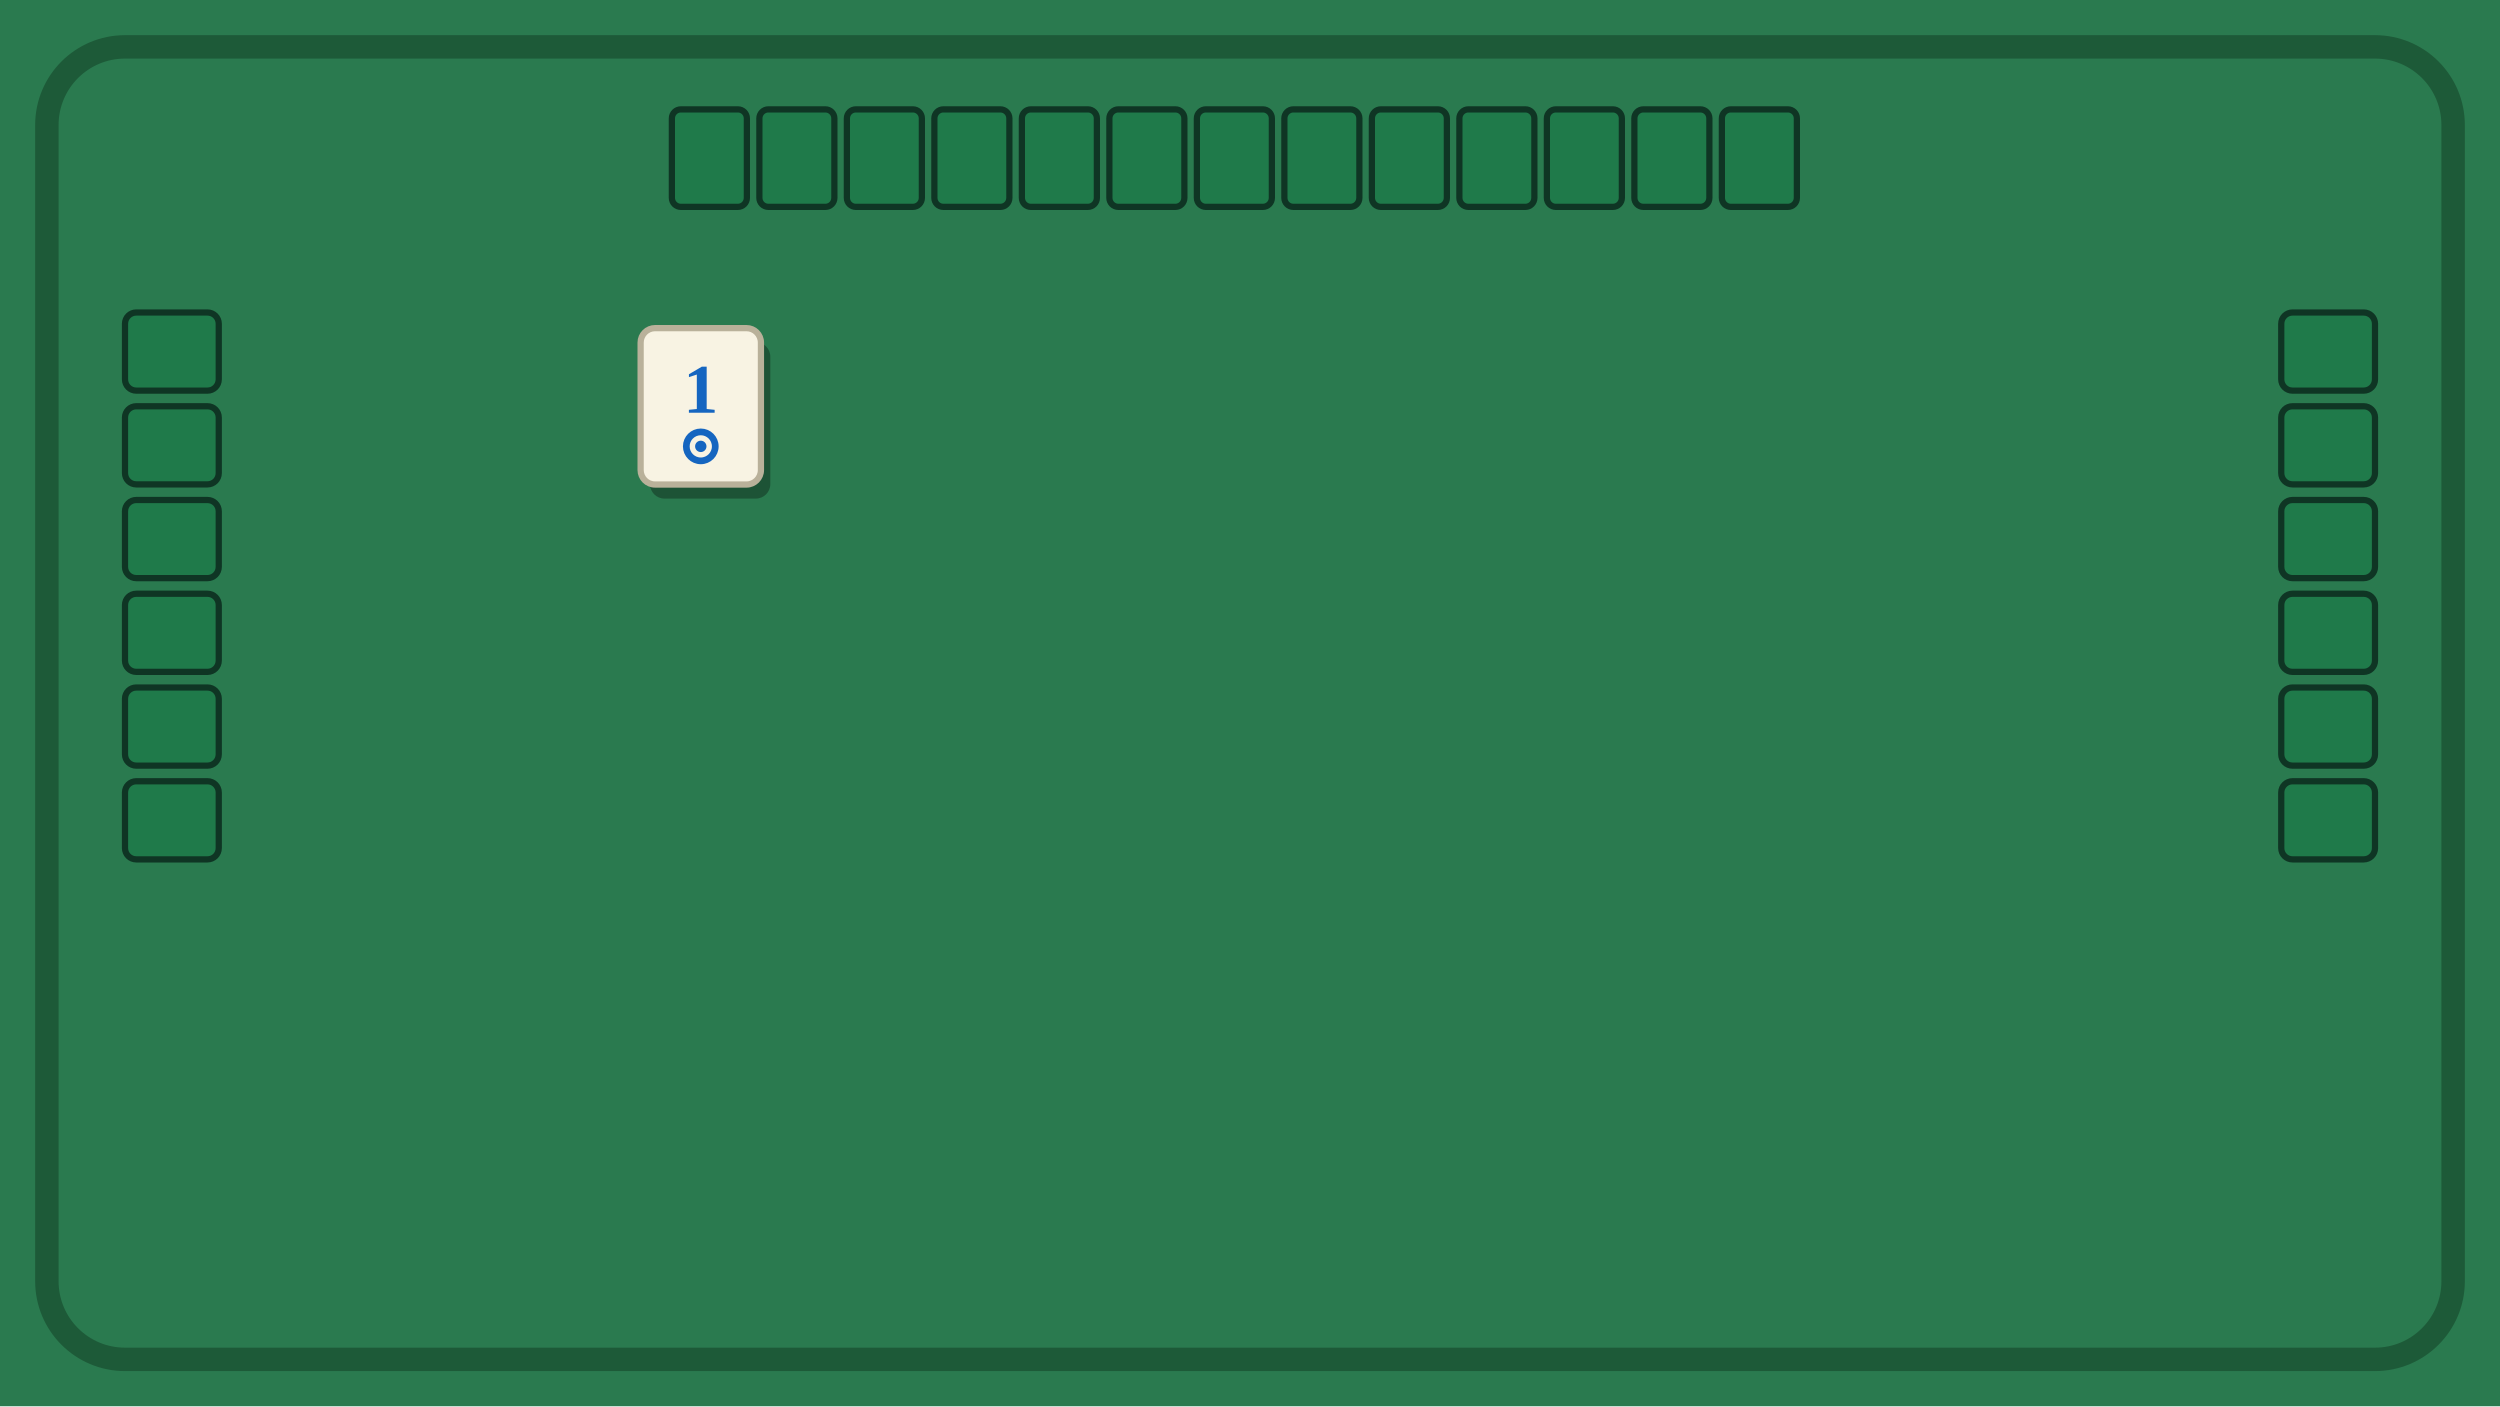
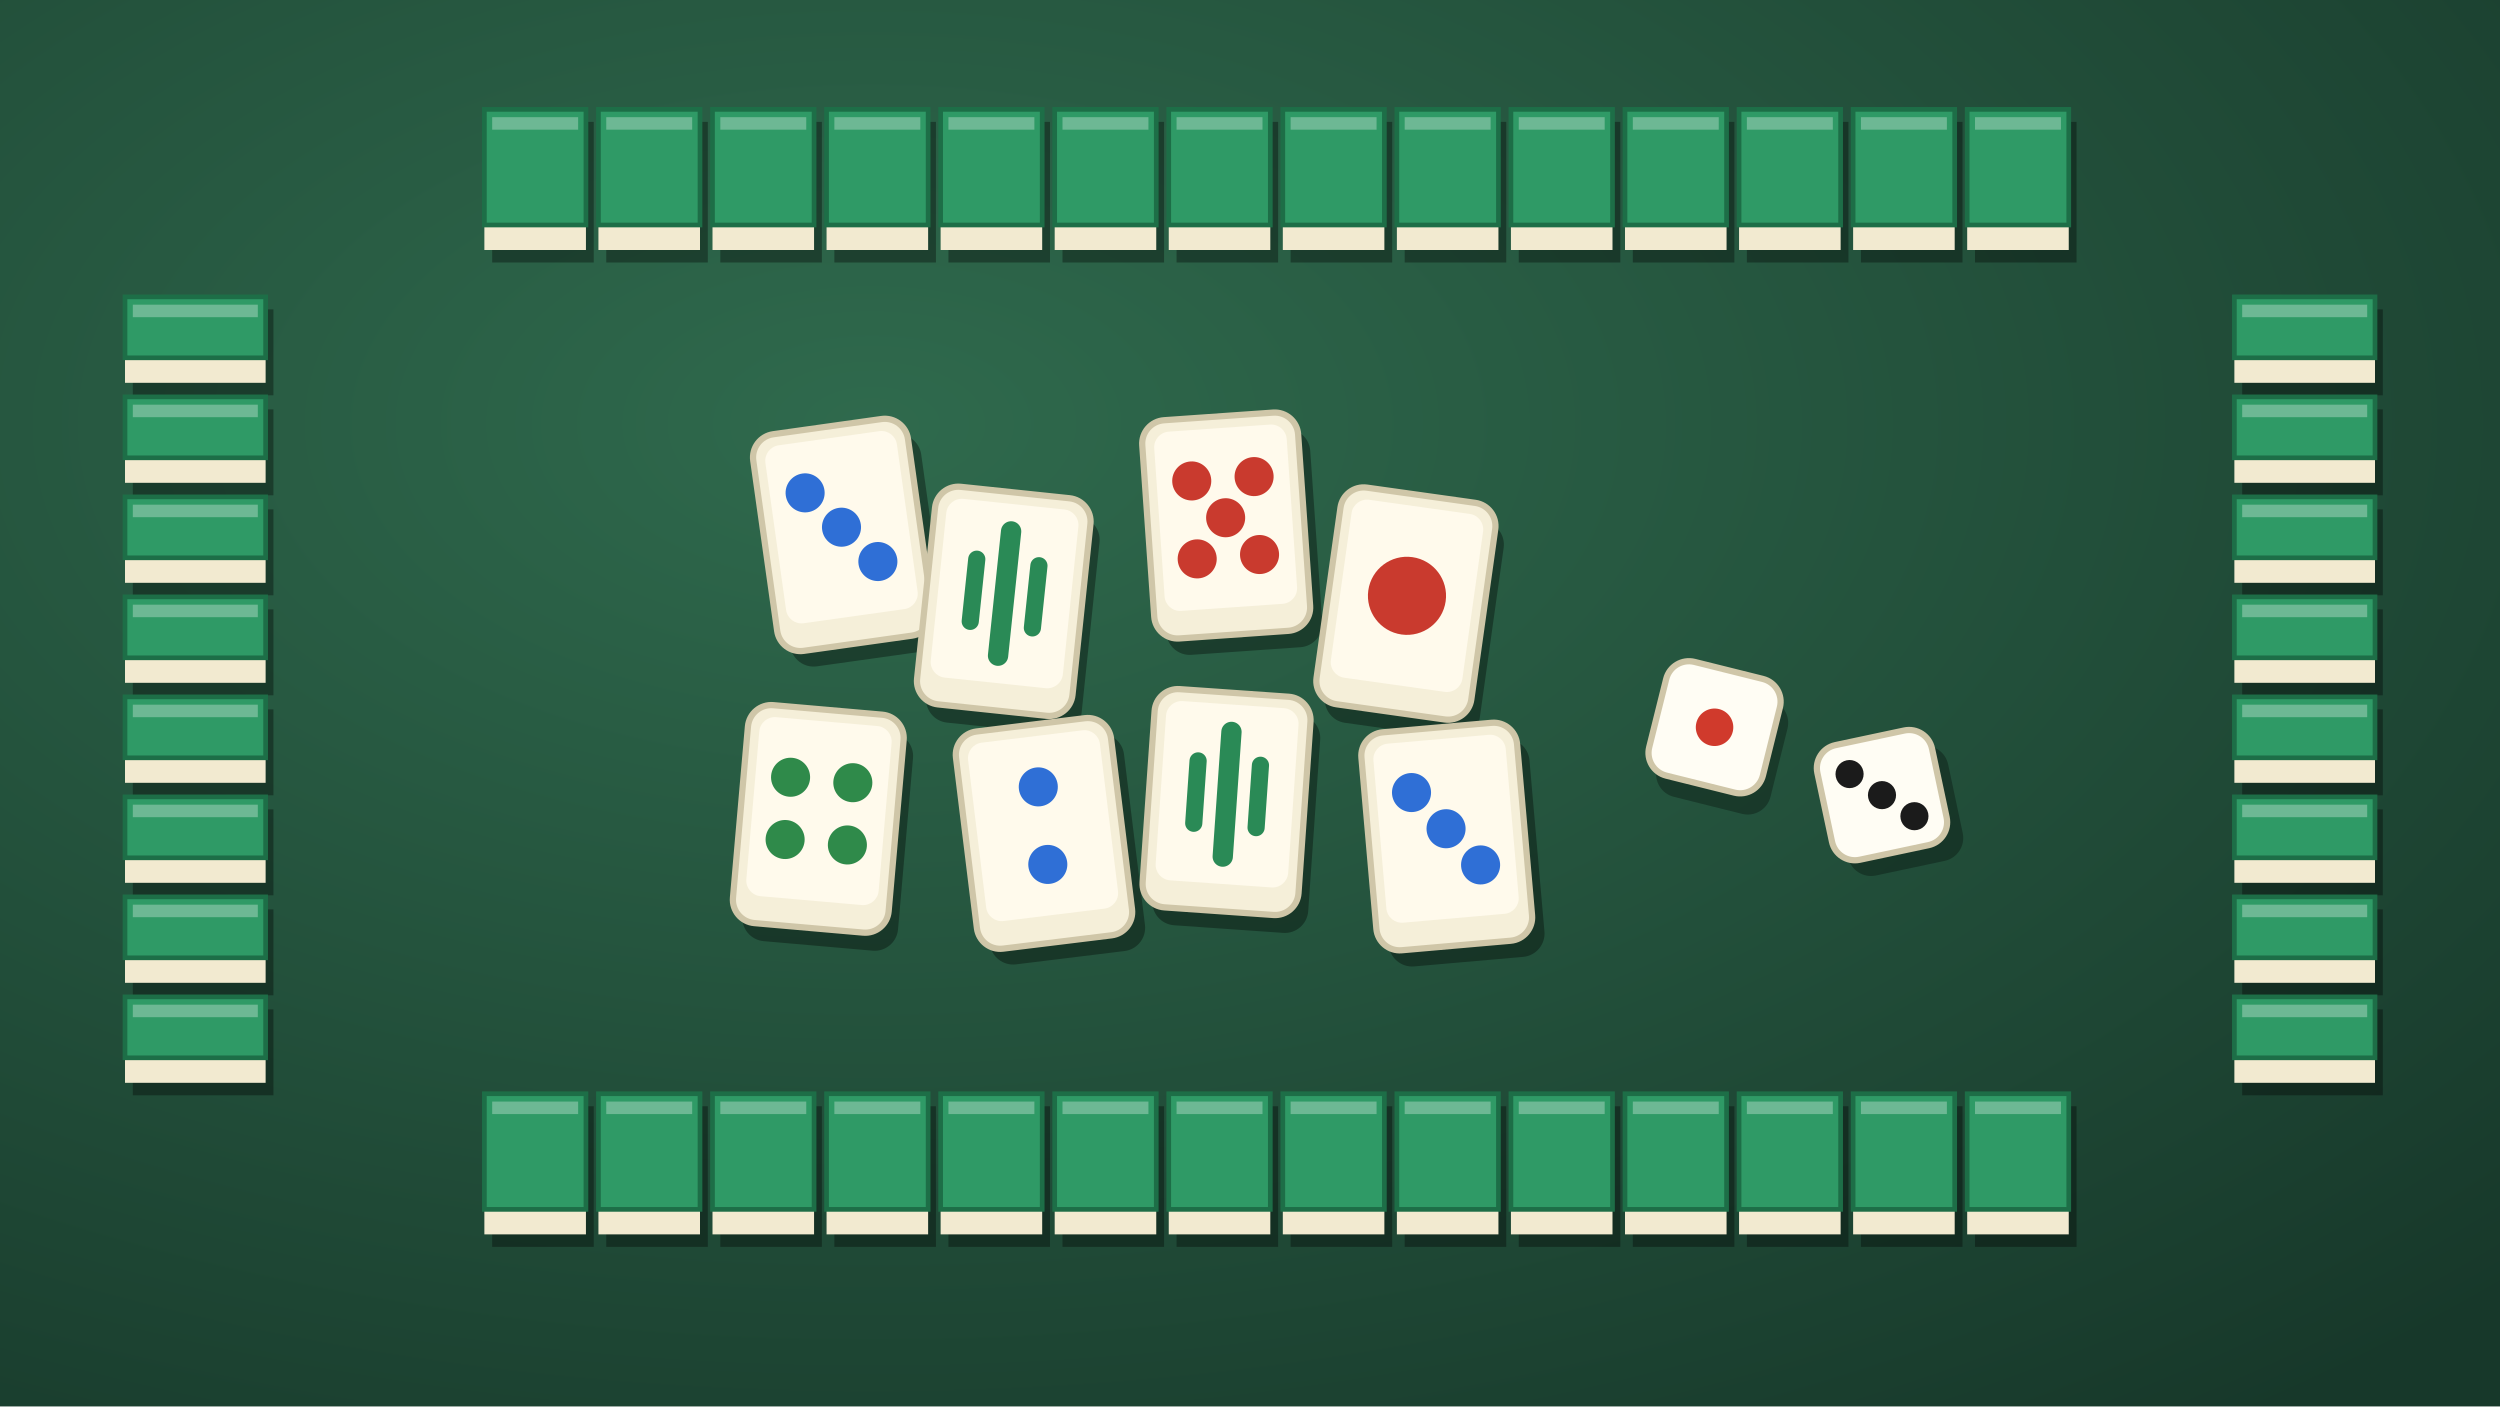
<svg xmlns="http://www.w3.org/2000/svg" width="320" height="180" viewBox="0 0 320 180">
-   <rect width="320" height="180" fill="#2a7a4f" />
-   <rect x="6" y="6" width="308" height="168" rx="10" fill="none" stroke="#1d5a38" stroke-width="3" />
-   <rect x="86" y="14" width="9.6" height="12.48" rx="1.15" fill="#1f7a4a" stroke="#0f3524" stroke-width="0.8" />
-   <rect x="97.2" y="14" width="9.6" height="12.48" rx="1.15" fill="#1f7a4a" stroke="#0f3524" stroke-width="0.8" />
-   <rect x="108.4" y="14" width="9.6" height="12.48" rx="1.15" fill="#1f7a4a" stroke="#0f3524" stroke-width="0.8" />
-   <rect x="119.6" y="14" width="9.6" height="12.48" rx="1.15" fill="#1f7a4a" stroke="#0f3524" stroke-width="0.8" />
-   <rect x="130.8" y="14" width="9.6" height="12.48" rx="1.15" fill="#1f7a4a" stroke="#0f3524" stroke-width="0.8" />
-   <rect x="142" y="14" width="9.6" height="12.48" rx="1.15" fill="#1f7a4a" stroke="#0f3524" stroke-width="0.8" />
-   <rect x="153.2" y="14" width="9.6" height="12.48" rx="1.15" fill="#1f7a4a" stroke="#0f3524" stroke-width="0.8" />
-   <rect x="164.4" y="14" width="9.6" height="12.48" rx="1.15" fill="#1f7a4a" stroke="#0f3524" stroke-width="0.8" />
-   <rect x="175.6" y="14" width="9.6" height="12.48" rx="1.15" fill="#1f7a4a" stroke="#0f3524" stroke-width="0.8" />
-   <rect x="186.8" y="14" width="9.6" height="12.48" rx="1.15" fill="#1f7a4a" stroke="#0f3524" stroke-width="0.8" />
-   <rect x="198" y="14" width="9.6" height="12.48" rx="1.15" fill="#1f7a4a" stroke="#0f3524" stroke-width="0.8" />
-   <rect x="209.2" y="14" width="9.6" height="12.48" rx="1.15" fill="#1f7a4a" stroke="#0f3524" stroke-width="0.8" />
-   <rect x="220.4" y="14" width="9.6" height="12.48" rx="1.15" fill="#1f7a4a" stroke="#0f3524" stroke-width="0.8" />
-   <rect x="16" y="40" width="12" height="10" rx="1.44" fill="#1f7a4a" stroke="#0f3524" stroke-width="0.8" />
-   <rect x="292" y="40" width="12" height="10" rx="1.44" fill="#1f7a4a" stroke="#0f3524" stroke-width="0.8" />
-   <rect x="16" y="52" width="12" height="10" rx="1.44" fill="#1f7a4a" stroke="#0f3524" stroke-width="0.8" />
-   <rect x="292" y="52" width="12" height="10" rx="1.44" fill="#1f7a4a" stroke="#0f3524" stroke-width="0.8" />
-   <rect x="16" y="64" width="12" height="10" rx="1.44" fill="#1f7a4a" stroke="#0f3524" stroke-width="0.8" />
-   <rect x="292" y="64" width="12" height="10" rx="1.44" fill="#1f7a4a" stroke="#0f3524" stroke-width="0.8" />
-   <rect x="16" y="76" width="12" height="10" rx="1.44" fill="#1f7a4a" stroke="#0f3524" stroke-width="0.8" />
-   <rect x="292" y="76" width="12" height="10" rx="1.44" fill="#1f7a4a" stroke="#0f3524" stroke-width="0.8" />
-   <rect x="16" y="88" width="12" height="10" rx="1.44" fill="#1f7a4a" stroke="#0f3524" stroke-width="0.8" />
-   <rect x="292" y="88" width="12" height="10" rx="1.44" fill="#1f7a4a" stroke="#0f3524" stroke-width="0.8" />
-   <rect x="16" y="100" width="12" height="10" rx="1.44" fill="#1f7a4a" stroke="#0f3524" stroke-width="0.8" />
-   <rect x="292" y="100" width="12" height="10" rx="1.44" fill="#1f7a4a" stroke="#0f3524" stroke-width="0.8" />
-   <rect x="83.2" y="43.8" width="15.4" height="20.02" rx="1.85" fill="rgba(0,0,0,0.32)" />
-   <rect x="82" y="42" width="15.4" height="20.02" rx="1.85" fill="#f8f3e3" stroke="#b9b19a" stroke-width="0.8" />
-   <svg x="83.08" y="43.23" width="13.24" height="17.22" viewBox="0 0 40 52">
-     <text x="20" y="29" text-anchor="middle" font-size="27" font-weight="800" font-family="Georgia,'Times New Roman',serif" fill="#1565c0">1</text>
-     <circle cx="20" cy="42" r="5.6" fill="none" stroke="#1565c0" stroke-width="2.6" />
-     <circle cx="20" cy="42" r="2.2" fill="#1565c0" />
-   </svg>
+   <rect width="320" height="180" fill="#17382a" />
+   <defs>
+     <radialGradient id="mahjong4-felt" cx="0.35" cy="0.3" r="0.9" fx="0.35" fy="0.3">
+       <stop offset="0" stop-color="#2f6a4d" />
+       <stop offset="1" stop-color="#17382a" />
+     </radialGradient>
+   </defs>
+   <rect x="0" y="0" width="320" height="180" fill="url(#mahjong4-felt)" />
+   <rect x="63" y="15.6" width="13" height="18" fill="rgba(0,0,0,0.35)" />
+   <rect x="62" y="14" width="13" height="18" fill="#f2ead0" />
+   <rect x="62" y="14" width="13" height="14.8" fill="#2f9a66" stroke="#1d6e47" stroke-width="0.6" />
+   <rect x="63" y="15" width="11" height="1.6" fill="rgba(255,255,255,0.3)" />
+   <rect x="63" y="141.6" width="13" height="18" fill="rgba(0,0,0,0.35)" />
+   <rect x="62" y="140" width="13" height="18" fill="#f2ead0" />
+   <rect x="62" y="140" width="13" height="14.8" fill="#2f9a66" stroke="#1d6e47" stroke-width="0.6" />
+   <rect x="63" y="141" width="11" height="1.6" fill="rgba(255,255,255,0.3)" />
+   <rect x="77.6" y="15.6" width="13" height="18" fill="rgba(0,0,0,0.35)" />
+   <rect x="76.6" y="14" width="13" height="18" fill="#f2ead0" />
+   <rect x="76.6" y="14" width="13" height="14.8" fill="#2f9a66" stroke="#1d6e47" stroke-width="0.6" />
+   <rect x="77.6" y="15" width="11" height="1.6" fill="rgba(255,255,255,0.3)" />
+   <rect x="77.6" y="141.6" width="13" height="18" fill="rgba(0,0,0,0.35)" />
+   <rect x="76.6" y="140" width="13" height="18" fill="#f2ead0" />
+   <rect x="76.6" y="140" width="13" height="14.8" fill="#2f9a66" stroke="#1d6e47" stroke-width="0.6" />
+   <rect x="77.6" y="141" width="11" height="1.6" fill="rgba(255,255,255,0.3)" />
+   <rect x="92.2" y="15.6" width="13" height="18" fill="rgba(0,0,0,0.35)" />
+   <rect x="91.2" y="14" width="13" height="18" fill="#f2ead0" />
+   <rect x="91.2" y="14" width="13" height="14.8" fill="#2f9a66" stroke="#1d6e47" stroke-width="0.6" />
+   <rect x="92.2" y="15" width="11" height="1.6" fill="rgba(255,255,255,0.3)" />
+   <rect x="92.2" y="141.6" width="13" height="18" fill="rgba(0,0,0,0.35)" />
+   <rect x="91.2" y="140" width="13" height="18" fill="#f2ead0" />
+   <rect x="91.2" y="140" width="13" height="14.8" fill="#2f9a66" stroke="#1d6e47" stroke-width="0.6" />
+   <rect x="92.2" y="141" width="11" height="1.6" fill="rgba(255,255,255,0.3)" />
+   <rect x="106.8" y="15.6" width="13" height="18" fill="rgba(0,0,0,0.35)" />
+   <rect x="105.8" y="14" width="13" height="18" fill="#f2ead0" />
+   <rect x="105.8" y="14" width="13" height="14.8" fill="#2f9a66" stroke="#1d6e47" stroke-width="0.6" />
+   <rect x="106.8" y="15" width="11" height="1.6" fill="rgba(255,255,255,0.3)" />
+   <rect x="106.8" y="141.6" width="13" height="18" fill="rgba(0,0,0,0.35)" />
+   <rect x="105.8" y="140" width="13" height="18" fill="#f2ead0" />
+   <rect x="105.8" y="140" width="13" height="14.8" fill="#2f9a66" stroke="#1d6e47" stroke-width="0.6" />
+   <rect x="106.8" y="141" width="11" height="1.6" fill="rgba(255,255,255,0.3)" />
+   <rect x="121.4" y="15.6" width="13" height="18" fill="rgba(0,0,0,0.35)" />
+   <rect x="120.4" y="14" width="13" height="18" fill="#f2ead0" />
+   <rect x="120.4" y="14" width="13" height="14.8" fill="#2f9a66" stroke="#1d6e47" stroke-width="0.6" />
+   <rect x="121.4" y="15" width="11" height="1.6" fill="rgba(255,255,255,0.3)" />
+   <rect x="121.4" y="141.6" width="13" height="18" fill="rgba(0,0,0,0.35)" />
+   <rect x="120.4" y="140" width="13" height="18" fill="#f2ead0" />
+   <rect x="120.4" y="140" width="13" height="14.8" fill="#2f9a66" stroke="#1d6e47" stroke-width="0.6" />
+   <rect x="121.4" y="141" width="11" height="1.6" fill="rgba(255,255,255,0.3)" />
+   <rect x="136" y="15.6" width="13" height="18" fill="rgba(0,0,0,0.35)" />
+   <rect x="135" y="14" width="13" height="18" fill="#f2ead0" />
+   <rect x="135" y="14" width="13" height="14.8" fill="#2f9a66" stroke="#1d6e47" stroke-width="0.6" />
+   <rect x="136" y="15" width="11" height="1.6" fill="rgba(255,255,255,0.3)" />
+   <rect x="136" y="141.6" width="13" height="18" fill="rgba(0,0,0,0.35)" />
+   <rect x="135" y="140" width="13" height="18" fill="#f2ead0" />
+   <rect x="135" y="140" width="13" height="14.8" fill="#2f9a66" stroke="#1d6e47" stroke-width="0.6" />
+   <rect x="136" y="141" width="11" height="1.6" fill="rgba(255,255,255,0.3)" />
+   <rect x="150.6" y="15.6" width="13" height="18" fill="rgba(0,0,0,0.35)" />
+   <rect x="149.6" y="14" width="13" height="18" fill="#f2ead0" />
+   <rect x="149.6" y="14" width="13" height="14.8" fill="#2f9a66" stroke="#1d6e47" stroke-width="0.6" />
+   <rect x="150.6" y="15" width="11" height="1.6" fill="rgba(255,255,255,0.3)" />
+   <rect x="150.6" y="141.6" width="13" height="18" fill="rgba(0,0,0,0.35)" />
+   <rect x="149.6" y="140" width="13" height="18" fill="#f2ead0" />
+   <rect x="149.6" y="140" width="13" height="14.8" fill="#2f9a66" stroke="#1d6e47" stroke-width="0.6" />
+   <rect x="150.6" y="141" width="11" height="1.6" fill="rgba(255,255,255,0.3)" />
+   <rect x="165.2" y="15.6" width="13" height="18" fill="rgba(0,0,0,0.35)" />
+   <rect x="164.2" y="14" width="13" height="18" fill="#f2ead0" />
+   <rect x="164.2" y="14" width="13" height="14.8" fill="#2f9a66" stroke="#1d6e47" stroke-width="0.6" />
+   <rect x="165.2" y="15" width="11" height="1.6" fill="rgba(255,255,255,0.3)" />
+   <rect x="165.2" y="141.6" width="13" height="18" fill="rgba(0,0,0,0.35)" />
+   <rect x="164.2" y="140" width="13" height="18" fill="#f2ead0" />
+   <rect x="164.2" y="140" width="13" height="14.8" fill="#2f9a66" stroke="#1d6e47" stroke-width="0.6" />
+   <rect x="165.2" y="141" width="11" height="1.6" fill="rgba(255,255,255,0.3)" />
+   <rect x="179.8" y="15.6" width="13" height="18" fill="rgba(0,0,0,0.35)" />
+   <rect x="178.8" y="14" width="13" height="18" fill="#f2ead0" />
+   <rect x="178.8" y="14" width="13" height="14.8" fill="#2f9a66" stroke="#1d6e47" stroke-width="0.6" />
+   <rect x="179.8" y="15" width="11" height="1.6" fill="rgba(255,255,255,0.3)" />
+   <rect x="179.8" y="141.6" width="13" height="18" fill="rgba(0,0,0,0.35)" />
+   <rect x="178.8" y="140" width="13" height="18" fill="#f2ead0" />
+   <rect x="178.8" y="140" width="13" height="14.8" fill="#2f9a66" stroke="#1d6e47" stroke-width="0.6" />
+   <rect x="179.8" y="141" width="11" height="1.6" fill="rgba(255,255,255,0.3)" />
+   <rect x="194.4" y="15.6" width="13" height="18" fill="rgba(0,0,0,0.35)" />
+   <rect x="193.4" y="14" width="13" height="18" fill="#f2ead0" />
+   <rect x="193.4" y="14" width="13" height="14.8" fill="#2f9a66" stroke="#1d6e47" stroke-width="0.6" />
+   <rect x="194.4" y="15" width="11" height="1.6" fill="rgba(255,255,255,0.3)" />
+   <rect x="194.4" y="141.6" width="13" height="18" fill="rgba(0,0,0,0.35)" />
+   <rect x="193.4" y="140" width="13" height="18" fill="#f2ead0" />
+   <rect x="193.4" y="140" width="13" height="14.8" fill="#2f9a66" stroke="#1d6e47" stroke-width="0.6" />
+   <rect x="194.4" y="141" width="11" height="1.6" fill="rgba(255,255,255,0.3)" />
+   <rect x="209" y="15.6" width="13" height="18" fill="rgba(0,0,0,0.35)" />
+   <rect x="208" y="14" width="13" height="18" fill="#f2ead0" />
+   <rect x="208" y="14" width="13" height="14.8" fill="#2f9a66" stroke="#1d6e47" stroke-width="0.6" />
+   <rect x="209" y="15" width="11" height="1.6" fill="rgba(255,255,255,0.3)" />
+   <rect x="209" y="141.6" width="13" height="18" fill="rgba(0,0,0,0.35)" />
+   <rect x="208" y="140" width="13" height="18" fill="#f2ead0" />
+   <rect x="208" y="140" width="13" height="14.8" fill="#2f9a66" stroke="#1d6e47" stroke-width="0.6" />
+   <rect x="209" y="141" width="11" height="1.6" fill="rgba(255,255,255,0.3)" />
+   <rect x="223.6" y="15.6" width="13" height="18" fill="rgba(0,0,0,0.35)" />
+   <rect x="222.6" y="14" width="13" height="18" fill="#f2ead0" />
+   <rect x="222.6" y="14" width="13" height="14.8" fill="#2f9a66" stroke="#1d6e47" stroke-width="0.6" />
+   <rect x="223.6" y="15" width="11" height="1.6" fill="rgba(255,255,255,0.3)" />
+   <rect x="223.6" y="141.6" width="13" height="18" fill="rgba(0,0,0,0.35)" />
+   <rect x="222.6" y="140" width="13" height="18" fill="#f2ead0" />
+   <rect x="222.6" y="140" width="13" height="14.8" fill="#2f9a66" stroke="#1d6e47" stroke-width="0.6" />
+   <rect x="223.6" y="141" width="11" height="1.6" fill="rgba(255,255,255,0.3)" />
+   <rect x="238.2" y="15.6" width="13" height="18" fill="rgba(0,0,0,0.35)" />
+   <rect x="237.2" y="14" width="13" height="18" fill="#f2ead0" />
+   <rect x="237.2" y="14" width="13" height="14.8" fill="#2f9a66" stroke="#1d6e47" stroke-width="0.6" />
+   <rect x="238.2" y="15" width="11" height="1.6" fill="rgba(255,255,255,0.3)" />
+   <rect x="238.2" y="141.6" width="13" height="18" fill="rgba(0,0,0,0.35)" />
+   <rect x="237.2" y="140" width="13" height="18" fill="#f2ead0" />
+   <rect x="237.2" y="140" width="13" height="14.8" fill="#2f9a66" stroke="#1d6e47" stroke-width="0.6" />
+   <rect x="238.2" y="141" width="11" height="1.6" fill="rgba(255,255,255,0.3)" />
+   <rect x="252.8" y="15.6" width="13" height="18" fill="rgba(0,0,0,0.35)" />
+   <rect x="251.8" y="14" width="13" height="18" fill="#f2ead0" />
+   <rect x="251.8" y="14" width="13" height="14.8" fill="#2f9a66" stroke="#1d6e47" stroke-width="0.6" />
+   <rect x="252.8" y="15" width="11" height="1.6" fill="rgba(255,255,255,0.3)" />
+   <rect x="252.8" y="141.6" width="13" height="18" fill="rgba(0,0,0,0.35)" />
+   <rect x="251.8" y="140" width="13" height="18" fill="#f2ead0" />
+   <rect x="251.8" y="140" width="13" height="14.8" fill="#2f9a66" stroke="#1d6e47" stroke-width="0.6" />
+   <rect x="252.8" y="141" width="11" height="1.6" fill="rgba(255,255,255,0.3)" />
+   <rect x="17" y="39.6" width="18" height="11" fill="rgba(0,0,0,0.35)" />
+   <rect x="16" y="38" width="18" height="11" fill="#f2ead0" />
+   <rect x="16" y="38" width="18" height="7.8" fill="#2f9a66" stroke="#1d6e47" stroke-width="0.6" />
+   <rect x="17" y="39" width="16" height="1.6" fill="rgba(255,255,255,0.3)" />
+   <rect x="287" y="39.6" width="18" height="11" fill="rgba(0,0,0,0.35)" />
+   <rect x="286" y="38" width="18" height="11" fill="#f2ead0" />
+   <rect x="286" y="38" width="18" height="7.8" fill="#2f9a66" stroke="#1d6e47" stroke-width="0.6" />
+   <rect x="287" y="39" width="16" height="1.6" fill="rgba(255,255,255,0.3)" />
+   <rect x="17" y="52.4" width="18" height="11" fill="rgba(0,0,0,0.35)" />
+   <rect x="16" y="50.8" width="18" height="11" fill="#f2ead0" />
+   <rect x="16" y="50.8" width="18" height="7.8" fill="#2f9a66" stroke="#1d6e47" stroke-width="0.6" />
+   <rect x="17" y="51.8" width="16" height="1.6" fill="rgba(255,255,255,0.3)" />
+   <rect x="287" y="52.4" width="18" height="11" fill="rgba(0,0,0,0.35)" />
+   <rect x="286" y="50.8" width="18" height="11" fill="#f2ead0" />
+   <rect x="286" y="50.8" width="18" height="7.8" fill="#2f9a66" stroke="#1d6e47" stroke-width="0.6" />
+   <rect x="287" y="51.8" width="16" height="1.6" fill="rgba(255,255,255,0.3)" />
+   <rect x="17" y="65.2" width="18" height="11" fill="rgba(0,0,0,0.35)" />
+   <rect x="16" y="63.6" width="18" height="11" fill="#f2ead0" />
+   <rect x="16" y="63.6" width="18" height="7.8" fill="#2f9a66" stroke="#1d6e47" stroke-width="0.6" />
+   <rect x="17" y="64.6" width="16" height="1.6" fill="rgba(255,255,255,0.3)" />
+   <rect x="287" y="65.2" width="18" height="11" fill="rgba(0,0,0,0.35)" />
+   <rect x="286" y="63.6" width="18" height="11" fill="#f2ead0" />
+   <rect x="286" y="63.6" width="18" height="7.8" fill="#2f9a66" stroke="#1d6e47" stroke-width="0.6" />
+   <rect x="287" y="64.6" width="16" height="1.6" fill="rgba(255,255,255,0.3)" />
+   <rect x="17" y="78" width="18" height="11" fill="rgba(0,0,0,0.35)" />
+   <rect x="16" y="76.4" width="18" height="11" fill="#f2ead0" />
+   <rect x="16" y="76.4" width="18" height="7.8" fill="#2f9a66" stroke="#1d6e47" stroke-width="0.6" />
+   <rect x="17" y="77.4" width="16" height="1.6" fill="rgba(255,255,255,0.3)" />
+   <rect x="287" y="78" width="18" height="11" fill="rgba(0,0,0,0.35)" />
+   <rect x="286" y="76.4" width="18" height="11" fill="#f2ead0" />
+   <rect x="286" y="76.4" width="18" height="7.8" fill="#2f9a66" stroke="#1d6e47" stroke-width="0.6" />
+   <rect x="287" y="77.4" width="16" height="1.6" fill="rgba(255,255,255,0.3)" />
+   <rect x="17" y="90.8" width="18" height="11" fill="rgba(0,0,0,0.35)" />
+   <rect x="16" y="89.2" width="18" height="11" fill="#f2ead0" />
+   <rect x="16" y="89.2" width="18" height="7.8" fill="#2f9a66" stroke="#1d6e47" stroke-width="0.6" />
+   <rect x="17" y="90.2" width="16" height="1.6" fill="rgba(255,255,255,0.3)" />
+   <rect x="287" y="90.8" width="18" height="11" fill="rgba(0,0,0,0.35)" />
+   <rect x="286" y="89.2" width="18" height="11" fill="#f2ead0" />
+   <rect x="286" y="89.2" width="18" height="7.8" fill="#2f9a66" stroke="#1d6e47" stroke-width="0.6" />
+   <rect x="287" y="90.2" width="16" height="1.6" fill="rgba(255,255,255,0.3)" />
+   <rect x="17" y="103.6" width="18" height="11" fill="rgba(0,0,0,0.35)" />
+   <rect x="16" y="102" width="18" height="11" fill="#f2ead0" />
+   <rect x="16" y="102" width="18" height="7.8" fill="#2f9a66" stroke="#1d6e47" stroke-width="0.6" />
+   <rect x="17" y="103" width="16" height="1.6" fill="rgba(255,255,255,0.3)" />
+   <rect x="287" y="103.6" width="18" height="11" fill="rgba(0,0,0,0.35)" />
+   <rect x="286" y="102" width="18" height="11" fill="#f2ead0" />
+   <rect x="286" y="102" width="18" height="7.8" fill="#2f9a66" stroke="#1d6e47" stroke-width="0.6" />
+   <rect x="287" y="103" width="16" height="1.6" fill="rgba(255,255,255,0.3)" />
+   <rect x="17" y="116.4" width="18" height="11" fill="rgba(0,0,0,0.35)" />
+   <rect x="16" y="114.8" width="18" height="11" fill="#f2ead0" />
+   <rect x="16" y="114.8" width="18" height="7.8" fill="#2f9a66" stroke="#1d6e47" stroke-width="0.6" />
+   <rect x="17" y="115.8" width="16" height="1.6" fill="rgba(255,255,255,0.3)" />
+   <rect x="287" y="116.4" width="18" height="11" fill="rgba(0,0,0,0.35)" />
+   <rect x="286" y="114.8" width="18" height="11" fill="#f2ead0" />
+   <rect x="286" y="114.8" width="18" height="7.8" fill="#2f9a66" stroke="#1d6e47" stroke-width="0.6" />
+   <rect x="287" y="115.8" width="16" height="1.6" fill="rgba(255,255,255,0.3)" />
+   <rect x="17" y="129.2" width="18" height="11" fill="rgba(0,0,0,0.35)" />
+   <rect x="16" y="127.6" width="18" height="11" fill="#f2ead0" />
+   <rect x="16" y="127.6" width="18" height="7.8" fill="#2f9a66" stroke="#1d6e47" stroke-width="0.6" />
+   <rect x="17" y="128.6" width="16" height="1.6" fill="rgba(255,255,255,0.3)" />
+   <rect x="287" y="129.2" width="18" height="11" fill="rgba(0,0,0,0.35)" />
+   <rect x="286" y="127.6" width="18" height="11" fill="#f2ead0" />
+   <rect x="286" y="127.6" width="18" height="7.8" fill="#2f9a66" stroke="#1d6e47" stroke-width="0.6" />
+   <rect x="287" y="128.6" width="16" height="1.6" fill="rgba(255,255,255,0.3)" />
+   <g transform="translate(96 56) rotate(-8)">
+     <rect x="1.4" y="2.2" width="20" height="28" rx="3" fill="rgba(0,0,0,0.35)" />
+     <rect x="0" y="0" width="20" height="28" rx="3" fill="#f5efd9" stroke="#cfc6a8" stroke-width="0.8" />
+     <rect x="1.5" y="1.5" width="17" height="23" rx="2" fill="#fffaec" />
+     <rect x="0" y="25" width="20" height="3" fill="#2f9a66" opacity="0.0" />
+     <circle cx="6" cy="8" r="2.5" fill="#2f6fd6" />
+     <circle cx="10" cy="13" r="2.5" fill="#2f6fd6" />
+     <circle cx="14" cy="18" r="2.5" fill="#2f6fd6" />
+   </g>
+   <g transform="translate(120 62) rotate(6)">
+     <rect x="1.4" y="2.2" width="20" height="28" rx="3" fill="rgba(0,0,0,0.35)" />
+     <rect x="0" y="0" width="20" height="28" rx="3" fill="#f5efd9" stroke="#cfc6a8" stroke-width="0.8" />
+     <rect x="1.5" y="1.5" width="17" height="23" rx="2" fill="#fffaec" />
+     <rect x="0" y="25" width="20" height="3" fill="#2f9a66" opacity="0.0" />
+     <path d="M10 5L10 21" stroke="#2a8a56" stroke-width="2.6" stroke-linecap="round" fill="none" />
+     <path d="M6 9L6 17" stroke="#2a8a56" stroke-width="2.2" stroke-linecap="round" fill="none" />
+     <path d="M14 9L14 17" stroke="#2a8a56" stroke-width="2.2" stroke-linecap="round" fill="none" />
+   </g>
+   <g transform="translate(146 54) rotate(-4)">
+     <rect x="1.4" y="2.2" width="20" height="28" rx="3" fill="rgba(0,0,0,0.35)" />
+     <rect x="0" y="0" width="20" height="28" rx="3" fill="#f5efd9" stroke="#cfc6a8" stroke-width="0.8" />
+     <rect x="1.5" y="1.5" width="17" height="23" rx="2" fill="#fffaec" />
+     <rect x="0" y="25" width="20" height="3" fill="#2f9a66" opacity="0.0" />
+     <circle cx="6" cy="8" r="2.5" fill="#c93a2e" />
+     <circle cx="14" cy="8" r="2.5" fill="#c93a2e" />
+     <circle cx="10" cy="13" r="2.5" fill="#c93a2e" />
+     <circle cx="6" cy="18" r="2.5" fill="#c93a2e" />
+     <circle cx="14" cy="18" r="2.5" fill="#c93a2e" />
+   </g>
+   <g transform="translate(172 62) rotate(8)">
+     <rect x="1.4" y="2.2" width="20" height="28" rx="3" fill="rgba(0,0,0,0.35)" />
+     <rect x="0" y="0" width="20" height="28" rx="3" fill="#f5efd9" stroke="#cfc6a8" stroke-width="0.8" />
+     <rect x="1.5" y="1.5" width="17" height="23" rx="2" fill="#fffaec" />
+     <rect x="0" y="25" width="20" height="3" fill="#2f9a66" opacity="0.0" />
+     <circle cx="10" cy="13" r="5" fill="#c93a2e" />
+   </g>
+   <g transform="translate(96 90) rotate(5)">
+     <rect x="1.4" y="2.2" width="20" height="28" rx="3" fill="rgba(0,0,0,0.35)" />
+     <rect x="0" y="0" width="20" height="28" rx="3" fill="#f5efd9" stroke="#cfc6a8" stroke-width="0.8" />
+     <rect x="1.5" y="1.5" width="17" height="23" rx="2" fill="#fffaec" />
+     <rect x="0" y="25" width="20" height="3" fill="#2f9a66" opacity="0.0" />
+     <circle cx="6" cy="9" r="2.5" fill="#2f8a4a" />
+     <circle cx="14" cy="9" r="2.5" fill="#2f8a4a" />
+     <circle cx="6" cy="17" r="2.5" fill="#2f8a4a" />
+     <circle cx="14" cy="17" r="2.5" fill="#2f8a4a" />
+   </g>
+   <g transform="translate(122 94) rotate(-7)">
+     <rect x="1.4" y="2.2" width="20" height="28" rx="3" fill="rgba(0,0,0,0.35)" />
+     <rect x="0" y="0" width="20" height="28" rx="3" fill="#f5efd9" stroke="#cfc6a8" stroke-width="0.8" />
+     <rect x="1.5" y="1.5" width="17" height="23" rx="2" fill="#fffaec" />
+     <rect x="0" y="25" width="20" height="3" fill="#2f9a66" opacity="0.0" />
+     <circle cx="10" cy="8" r="2.5" fill="#2f6fd6" />
+     <circle cx="10" cy="18" r="2.5" fill="#2f6fd6" />
+   </g>
+   <g transform="translate(148 88) rotate(4)">
+     <rect x="1.4" y="2.2" width="20" height="28" rx="3" fill="rgba(0,0,0,0.35)" />
+     <rect x="0" y="0" width="20" height="28" rx="3" fill="#f5efd9" stroke="#cfc6a8" stroke-width="0.8" />
+     <rect x="1.5" y="1.5" width="17" height="23" rx="2" fill="#fffaec" />
+     <rect x="0" y="25" width="20" height="3" fill="#2f9a66" opacity="0.0" />
+     <path d="M10 5L10 21" stroke="#2a8a56" stroke-width="2.6" stroke-linecap="round" fill="none" />
+     <path d="M6 9L6 17" stroke="#2a8a56" stroke-width="2.2" stroke-linecap="round" fill="none" />
+     <path d="M14 9L14 17" stroke="#2a8a56" stroke-width="2.2" stroke-linecap="round" fill="none" />
+   </g>
+   <g transform="translate(174 94) rotate(-5)">
+     <rect x="1.4" y="2.2" width="20" height="28" rx="3" fill="rgba(0,0,0,0.35)" />
+     <rect x="0" y="0" width="20" height="28" rx="3" fill="#f5efd9" stroke="#cfc6a8" stroke-width="0.8" />
+     <rect x="1.5" y="1.5" width="17" height="23" rx="2" fill="#fffaec" />
+     <rect x="0" y="25" width="20" height="3" fill="#2f9a66" opacity="0.0" />
+     <circle cx="6" cy="8" r="2.5" fill="#2f6fd6" />
+     <circle cx="10" cy="13" r="2.5" fill="#2f6fd6" />
+     <circle cx="14" cy="18" r="2.5" fill="#2f6fd6" />
+   </g>
+   <g transform="translate(214 84) rotate(14)">
+     <rect x="1.6" y="2.4" width="15" height="15" rx="3" fill="rgba(0,0,0,0.3)" />
+     <rect x="0" y="0" width="15" height="15" rx="3" fill="#fffdf4" stroke="#cfc6a8" stroke-width="0.8" />
+     <circle cx="7.5" cy="7.5" r="2.4" fill="#d03a2c" />
+   </g>
+   <g transform="translate(232 96) rotate(-12)">
+     <rect x="1.6" y="2.4" width="15" height="15" rx="3" fill="rgba(0,0,0,0.3)" />
+     <rect x="0" y="0" width="15" height="15" rx="3" fill="#fffdf4" stroke="#cfc6a8" stroke-width="0.8" />
+     <circle cx="4" cy="4" r="1.8" fill="#1b1b1b" />
+     <circle cx="11" cy="11" r="1.8" fill="#1b1b1b" />
+     <circle cx="7.5" cy="7.5" r="1.8" fill="#1b1b1b" />
+   </g>
</svg>
